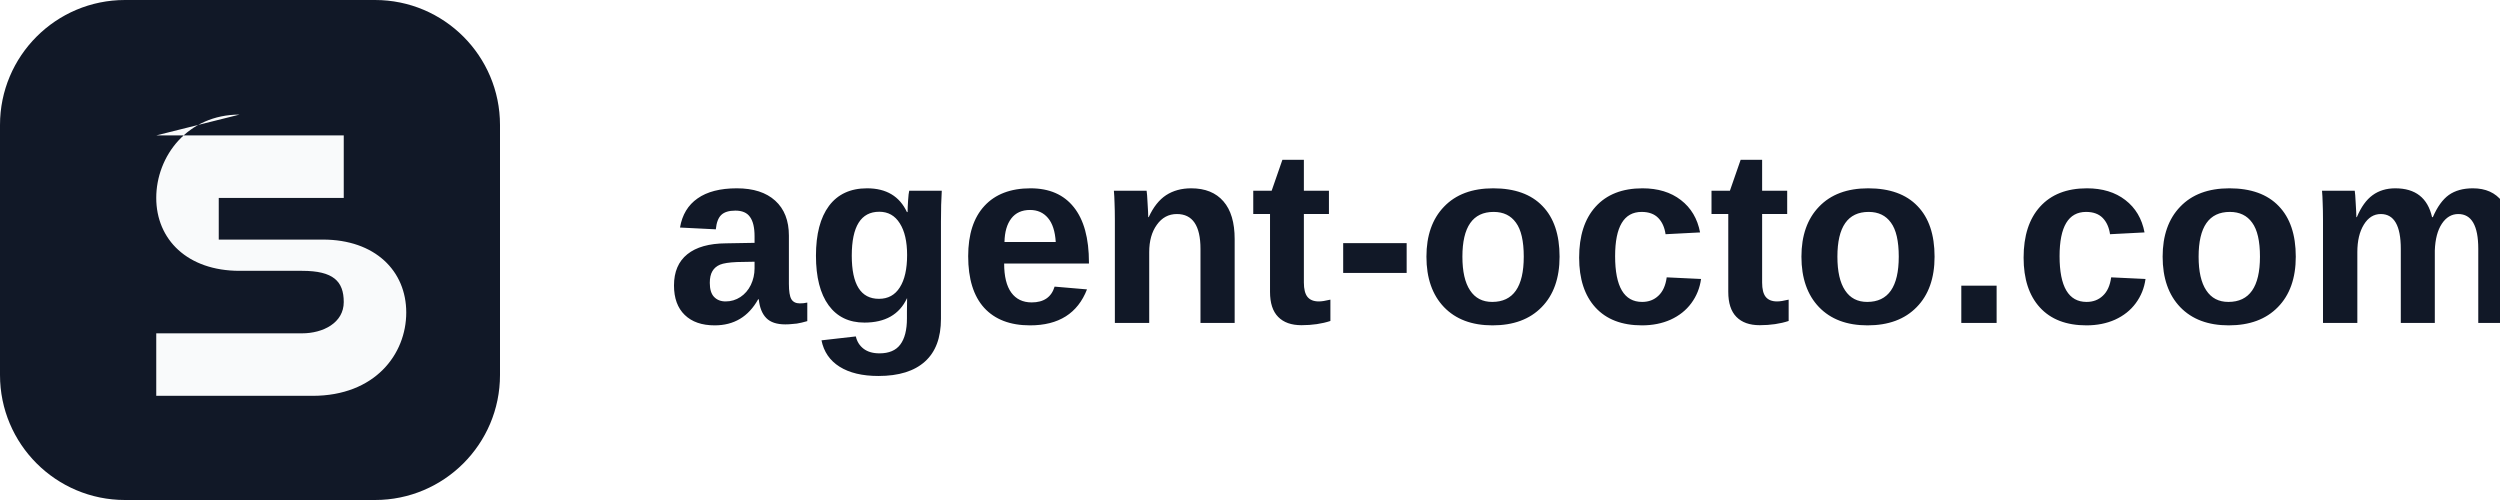
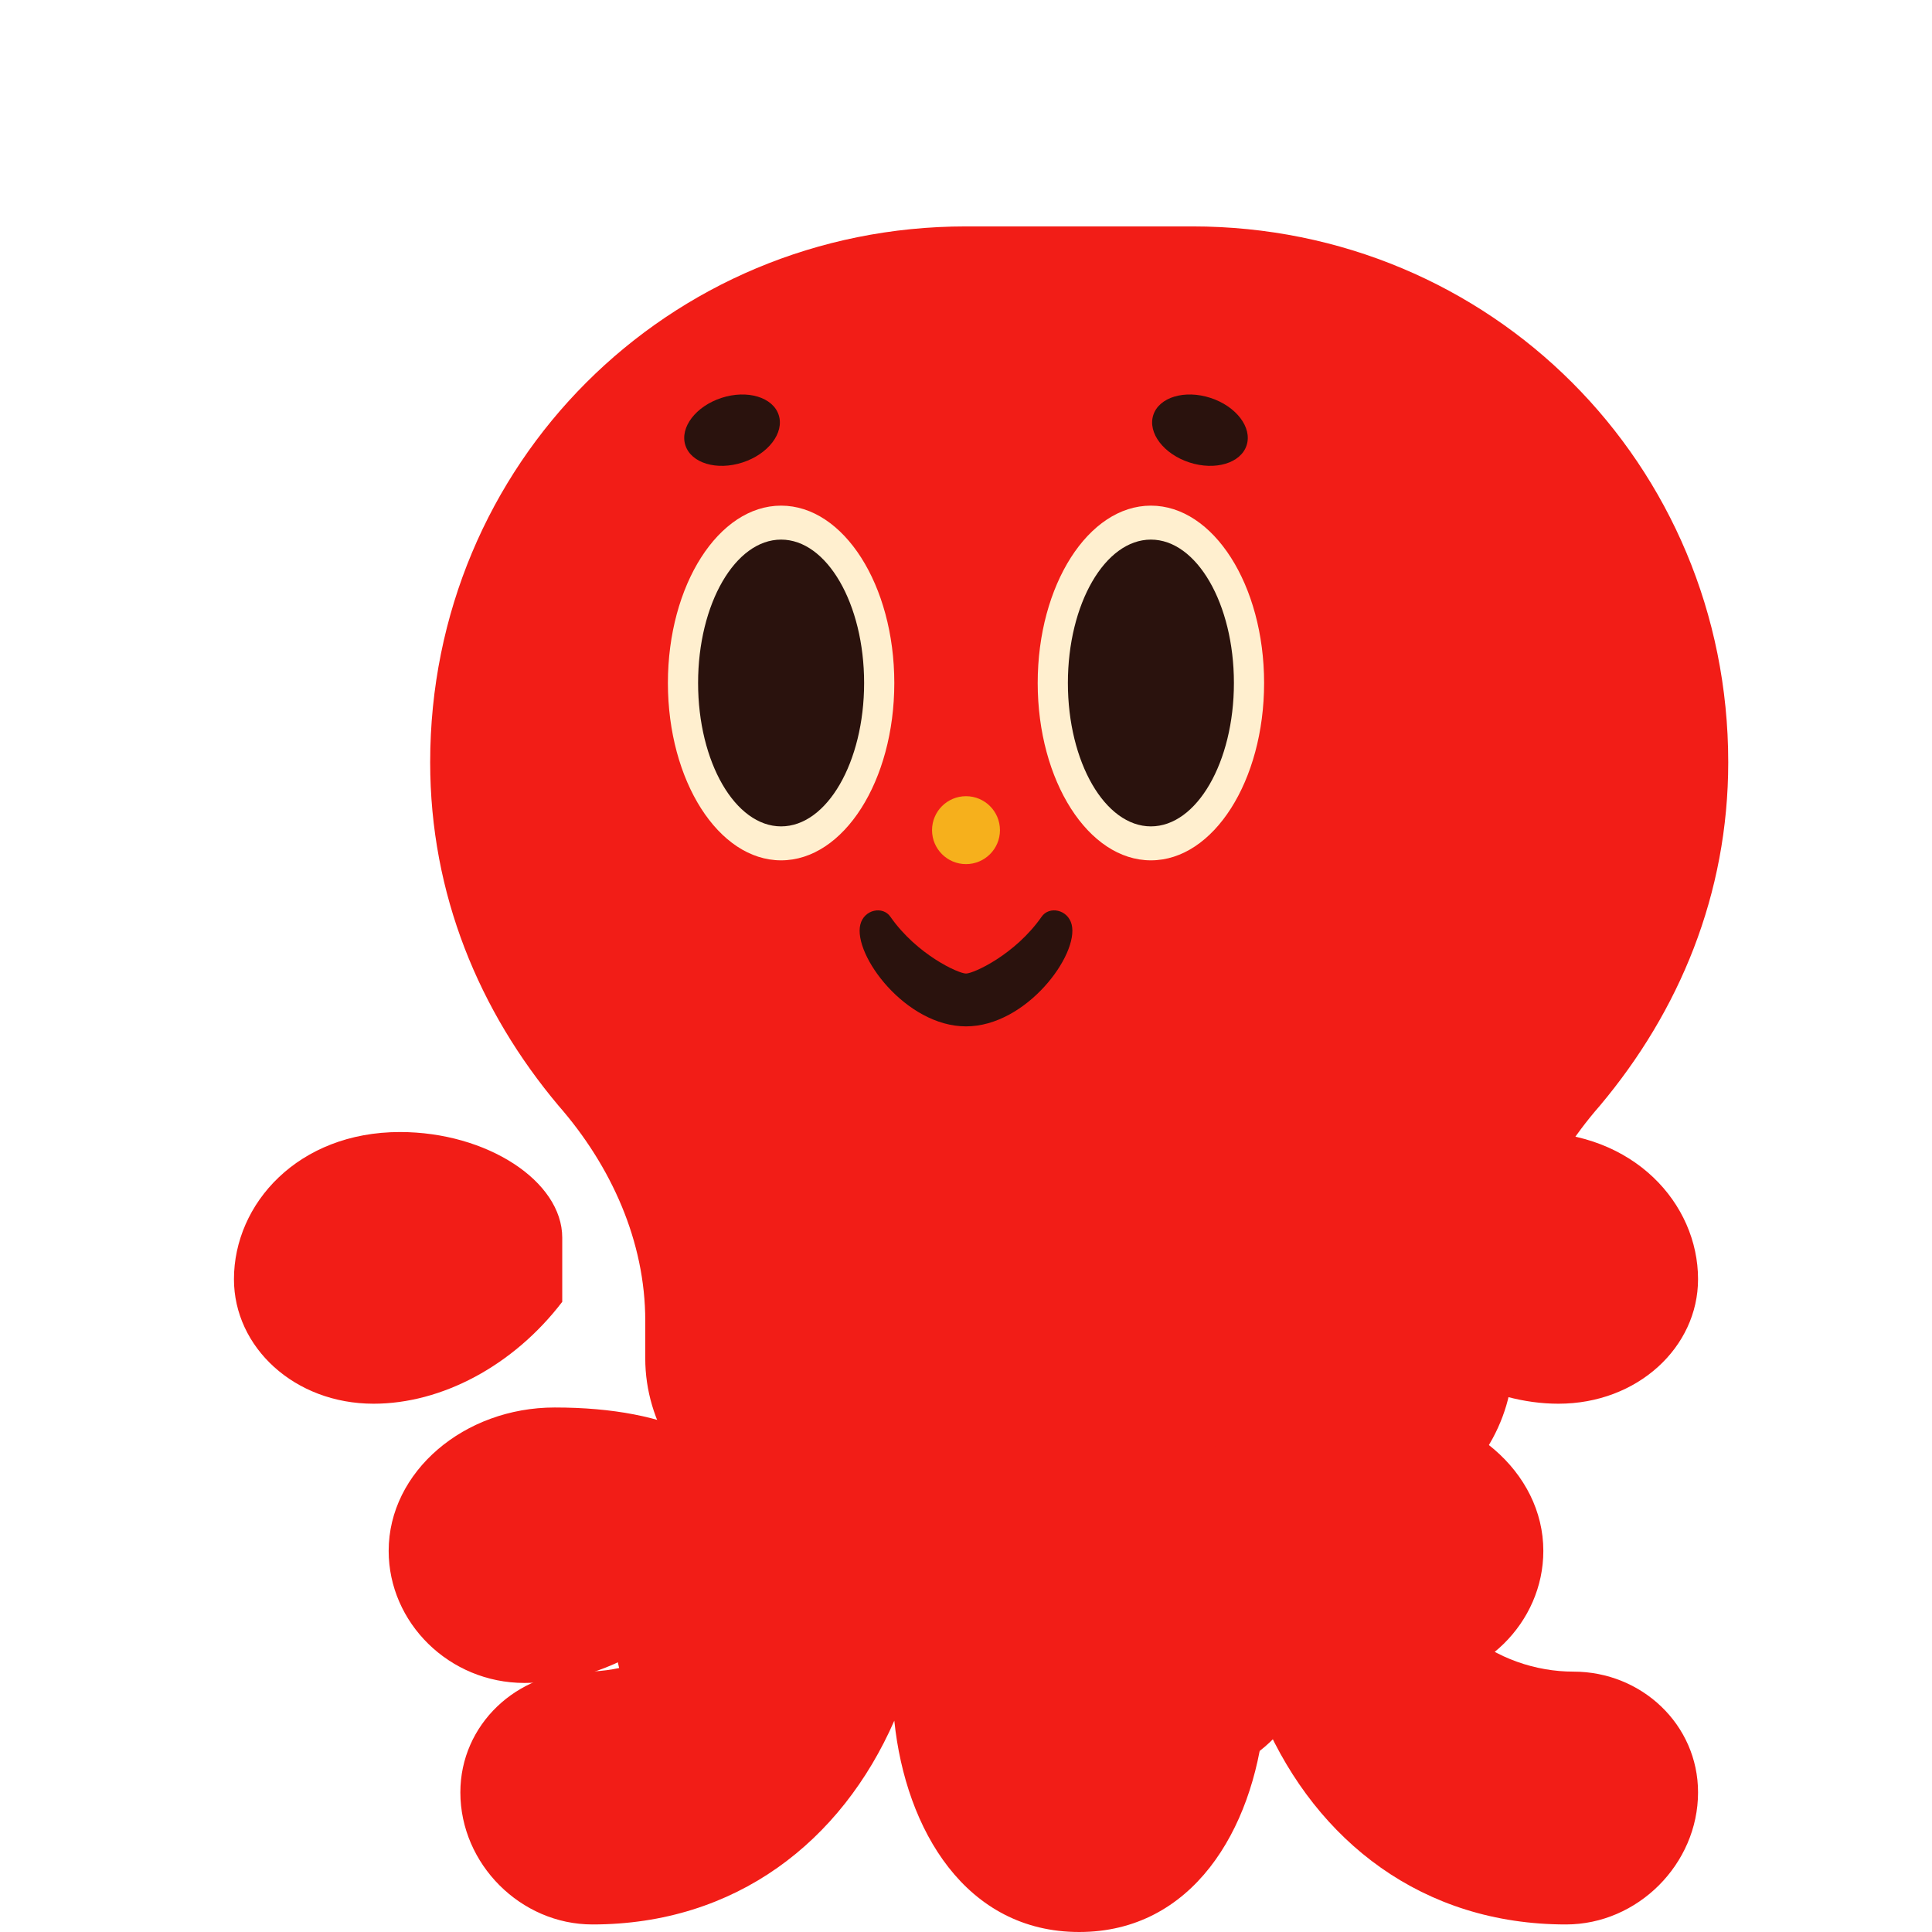
- <svg xmlns="http://www.w3.org/2000/svg" viewBox="0 0 240 48">
-   <rect width="48" height="48" rx="12" fill="#111827" />
-   <path d="M15 13h18v6H21v4h10c5 0 8 3 8 7s-3 8-9 8H15v-6h14c2 0 4-1 4-3s-1-3-4-3h-6c-5 0-8-3-8-7s3-8 8-8z" fill="#F9FAFB" />
-   <text x="64" y="31" fill="#111827" font-family="Arial, sans-serif" font-size="24" font-weight="700">agent-octo.com</text>
+ <svg xmlns="http://www.w3.org/2000/svg" viewBox="0 0 512 512" width="512" height="512" role="img" aria-label="Cute red octopus">
+   <defs>
+     <style>
+       .body { fill: #f21d17; }
+       .shade { fill: #c81010; }
+       .eyeOuter { fill: #ffefcf; }
+       .eyeInner { fill: #2a120d; }
+       .mouth { fill: #2a120d; }
+       .beak { fill: #f6b01c; }
+       .brow { fill: #2a120d; }
+     </style>
+   </defs>
+   <path class="body" d="M106 300c-27 0-44 19-44 39 0 18 16 33 37 33 18 0 37-10 50-27v-17c0-15-20-28-43-28z" />
+   <path class="body" d="M406 300c27 0 44 19 44 39 0 18-16 33-37 33-18 0-37-10-50-27v-17c0-15 20-28 43-28z" />
+   <path class="body" d="M256 60c-79 0-142 63-142 142 0 35 13 66 34 91 14 16 23 36 23 57v10c0 17 10 33 26 41 0 28-22 42-42 42-18 0-33 14-33 32 0 19 16 35 35 35 38 0 66-22 80-54 3 29 19 56 49 56s46-27 49-56c14 32 42 54 80 54 19 0 35-16 35-35 0-18-15-32-33-32-20 0-42-14-42-42 16-8 26-24 26-41v-10c0-21 9-41 23-57 21-25 34-56 34-91 0-79-63-142-142-142z" />
+   <path class="body" d="M147 373c-24 0-44 17-44 38 0 19 16 35 36 35 27 0 49-18 64-46-6-17-25-27-56-27z" />
+   <path class="body" d="M365 373c24 0 44 17 44 38 0 19-16 35-36 35-27 0-49-18-64-46 6-17 25-27 56-27z" />
+   <path class="body" d="M212 386c-27 0-49 21-49 47 0 21 17 39 38 39 27 0 47-23 56-54-4-20-20-32-45-32z" />
+   <path class="body" d="M300 386c27 0 49 21 49 47 0 21-17 39-38 39-27 0-47-23-56-54 4-20 20-32 45-32z" />
+   <ellipse class="eyeOuter" cx="207" cy="181" rx="30" ry="47" />
+   <ellipse class="eyeOuter" cx="305" cy="181" rx="30" ry="47" />
+   <ellipse class="eyeInner" cx="207" cy="181" rx="22" ry="38" />
+   <ellipse class="eyeInner" cx="305" cy="181" rx="22" ry="38" />
+   <ellipse class="brow" cx="194" cy="114" rx="13" ry="9" transform="rotate(-18 194 114)" />
+   <ellipse class="brow" cx="318" cy="114" rx="13" ry="9" transform="rotate(18 318 114)" />
+   <circle class="beak" cx="256" cy="220" r="9" />
+   <path class="mouth" d="M236 243c7 10 18 15 20 15s13-5 20-15c2-3 7-2 8 2 2 8-12 27-28 27s-30-19-28-27c1-4 6-5 8-2z" />
</svg>
